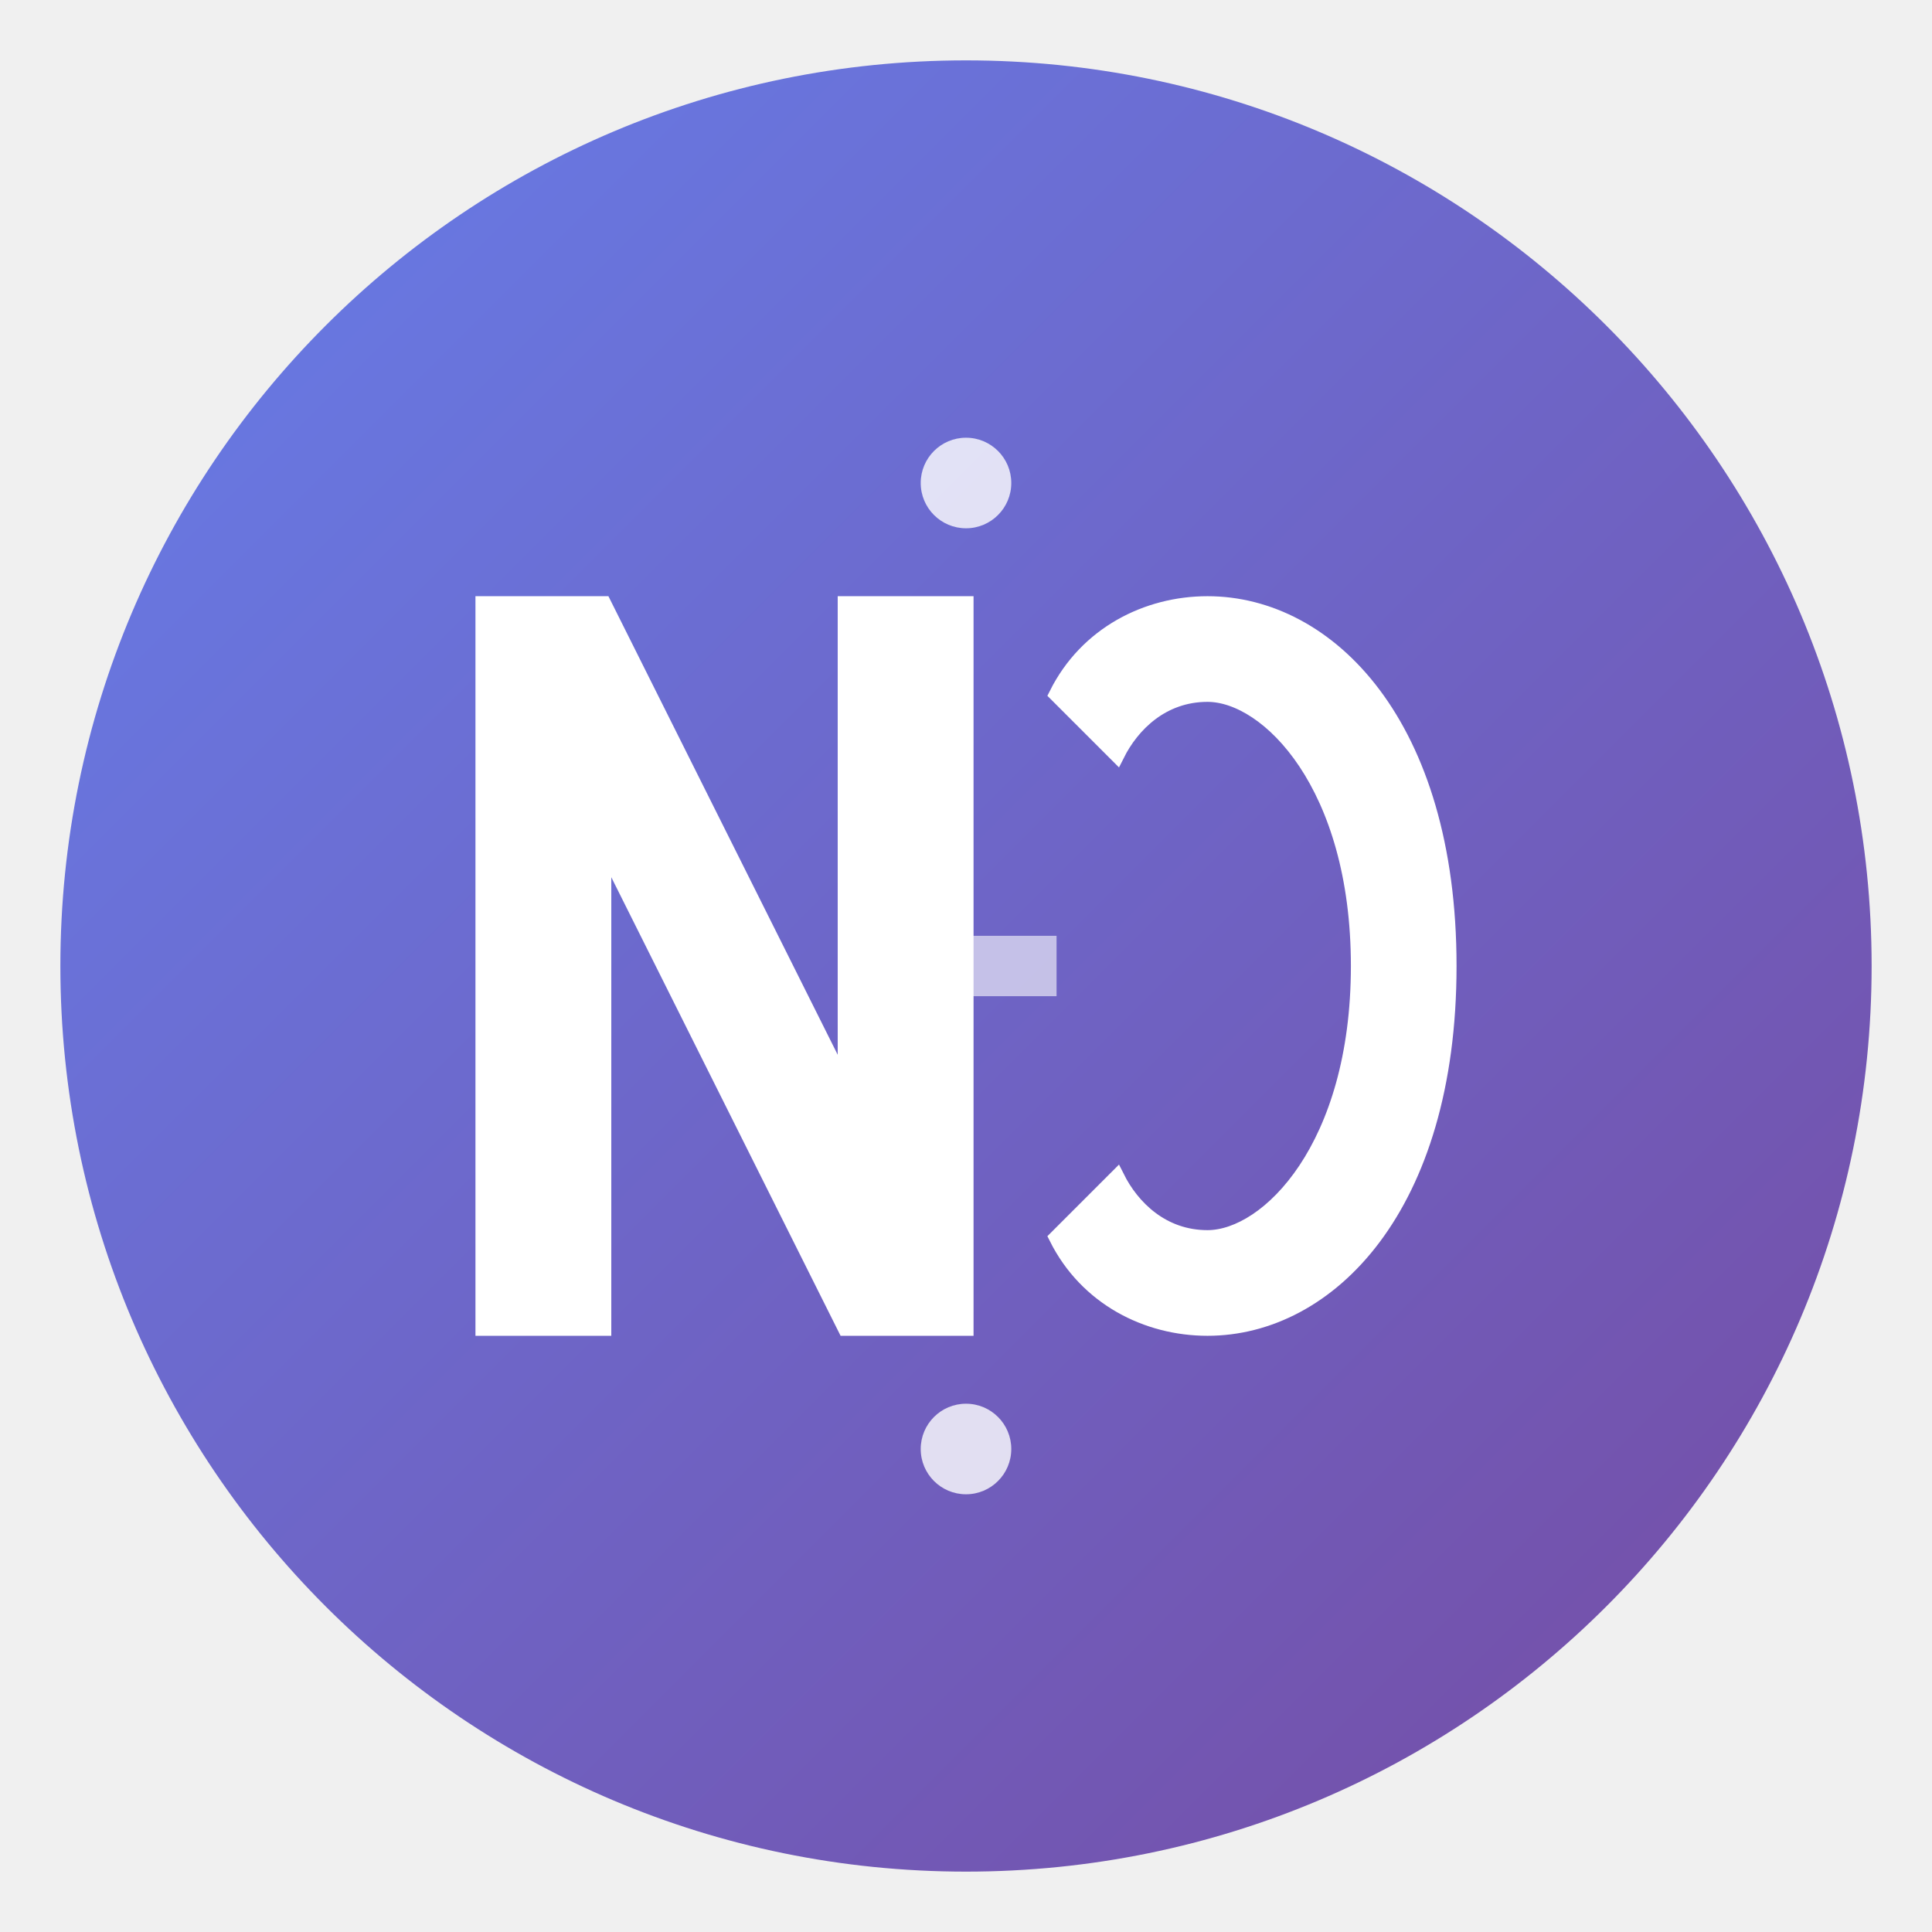
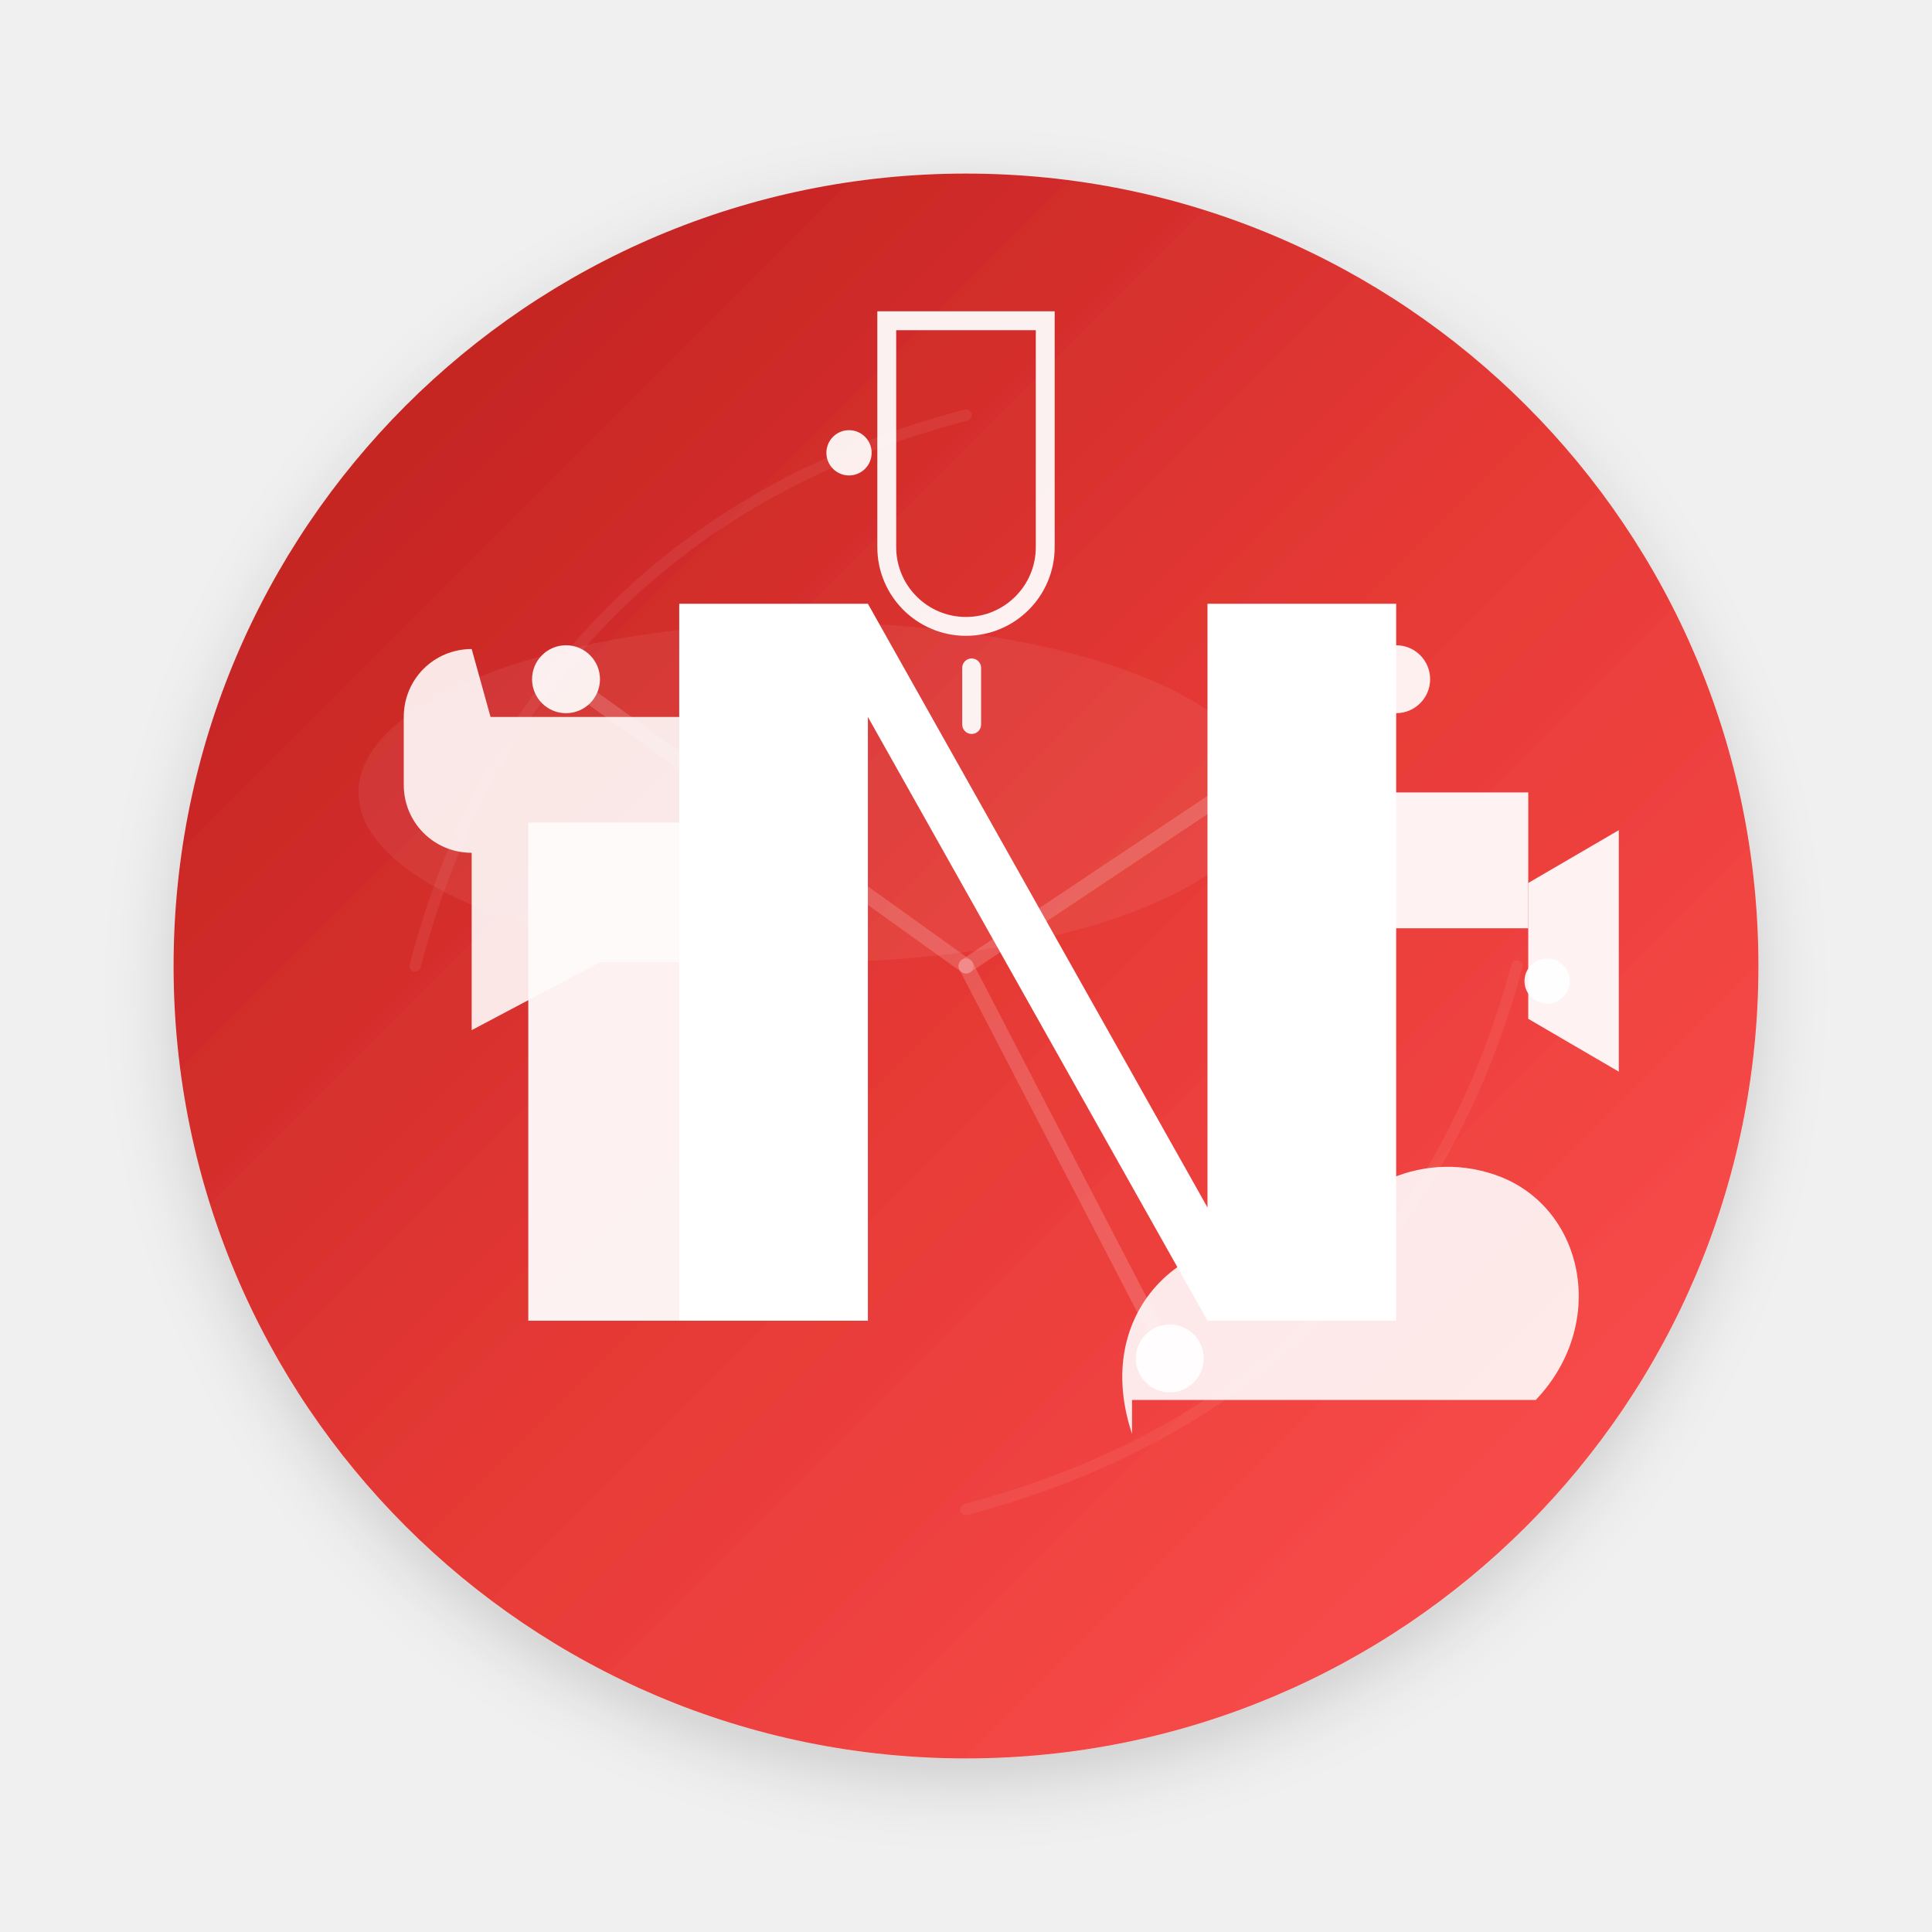
- <svg xmlns="http://www.w3.org/2000/svg" width="32" height="32" viewBox="0 0 32 32" fill="none">
+ <svg xmlns="http://www.w3.org/2000/svg" viewBox="0 0 1024 1024" width="1024" height="1024" role="img" aria-label="Nexus ChatApp logo">
  <defs>
-     <linearGradient id="faviconGradient" x1="0%" y1="0%" x2="100%" y2="100%">
-       <stop offset="0%" stop-color="#667eea" stop-opacity="1" />
-       <stop offset="100%" stop-color="#764ba2" stop-opacity="1" />
+     <linearGradient id="redGrad" x1="0%" y1="0%" x2="100%" y2="100%">
+       <stop offset="0%" stop-color="#b71c1c" />
+       <stop offset="50%" stop-color="#e53935" />
+       <stop offset="100%" stop-color="#ff5252" />
    </linearGradient>
+     <filter id="softShadow" x="-20%" y="-20%" width="140%" height="140%">
+       <feDropShadow dx="0" dy="12" stdDeviation="18" flood-color="#000" flood-opacity="0.15" />
+     </filter>
  </defs>
-   <circle cx="16" cy="16" r="15" fill="url(#faviconGradient)" />
-   <path d="M8 10 L8 22 L10 22 L10 14 L14 22 L16 22 L16 10 L14 10 L14 18 L10 10 Z" fill="white" stroke="white" stroke-width="0.25" />
-   <path d="M20 10 C22 10 24 12 24 16 C24 20 22 22 20 22 C19 22 18 21.5 17.5 20.5 L18.5 19.5 C18.75 20 19.25 20.5 20 20.5 C21 20.5 22.5 19 22.5 16 C22.5 13 21 11.5 20 11.5 C19.25 11.5 18.75 12 18.5 12.5 L17.5 11.5 C18 10.5 19 10 20 10 Z" fill="white" stroke="white" stroke-width="0.25" />
-   <line x1="16" y1="16" x2="17.5" y2="16" stroke="white" stroke-width="1" opacity="0.6" />
-   <circle cx="16" cy="8" r="0.75" fill="white" opacity="0.8" />
-   <circle cx="16" cy="24" r="0.75" fill="white" opacity="0.8" />
+   <g filter="url(#softShadow)">
+     <circle cx="512" cy="512" r="420" fill="url(#redGrad)" />
+   </g>
+   <ellipse cx="430" cy="420" rx="240" ry="90" fill="rgba(255,255,255,0.06)" />
+   <g fill="#fff" opacity="0.92">
+     <line x1="512" y1="512" x2="740" y2="360" stroke="#fff" stroke-width="8" stroke-linecap="round" opacity="0.18" />
+     <line x1="512" y1="512" x2="300" y2="360" stroke="#fff" stroke-width="8" stroke-linecap="round" opacity="0.18" />
+     <line x1="512" y1="512" x2="620" y2="720" stroke="#fff" stroke-width="8" stroke-linecap="round" opacity="0.18" />
+     <circle cx="740" cy="360" r="18" />
+     <circle cx="300" cy="360" r="18" />
+     <circle cx="620" cy="720" r="18" />
+     <circle cx="450" cy="240" r="12" />
+     <circle cx="820" cy="520" r="12" />
+   </g>
+   <g fill="#fff" opacity="0.98">
+     <path d="M260 380h110c20 0 36 16 36 36v58c0 20-16 36-36 36H318l-68 36V452c-20 0-36-16-36-36v-36c0-20 16-36 36-36z" opacity="0.9" />
+     <path d="M470 170h84v120a42 42 0 1 1-84 0V170zM515 354v30" stroke="#fff" stroke-width="10" stroke-linecap="round" fill="none" opacity="0.95" />
+     <path d="M700 420h110v72H700z" opacity="0.95" />
+     <path d="M810 468l48-28v128l-48-28z" opacity="0.95" />
+     <path d="M600 760c-24-72 40-120 100-96 12-36 56-56 96-40 44 18 56 78 18 118H600z" opacity="0.9" />
+     <path d="M280 700h84v-120l60-60v-84h-144v264z" opacity="0.95" />
+   </g>
+   <g fill="#fff">
+     <path d="M360 700 L360 320 L460 320 L640 640 L640 320 L740 320 L740 700 L640 700 L460 380 L460 700 Z" />
+   </g>
+   <g stroke="#fff" stroke-width="6" stroke-linecap="round" opacity="0.06">
+     <path d="M220 512 C260 360, 360 260, 512 220" fill="none" />
+     <path d="M804 512 C764 660, 664 760, 512 800" fill="none" />
+   </g>
</svg>
